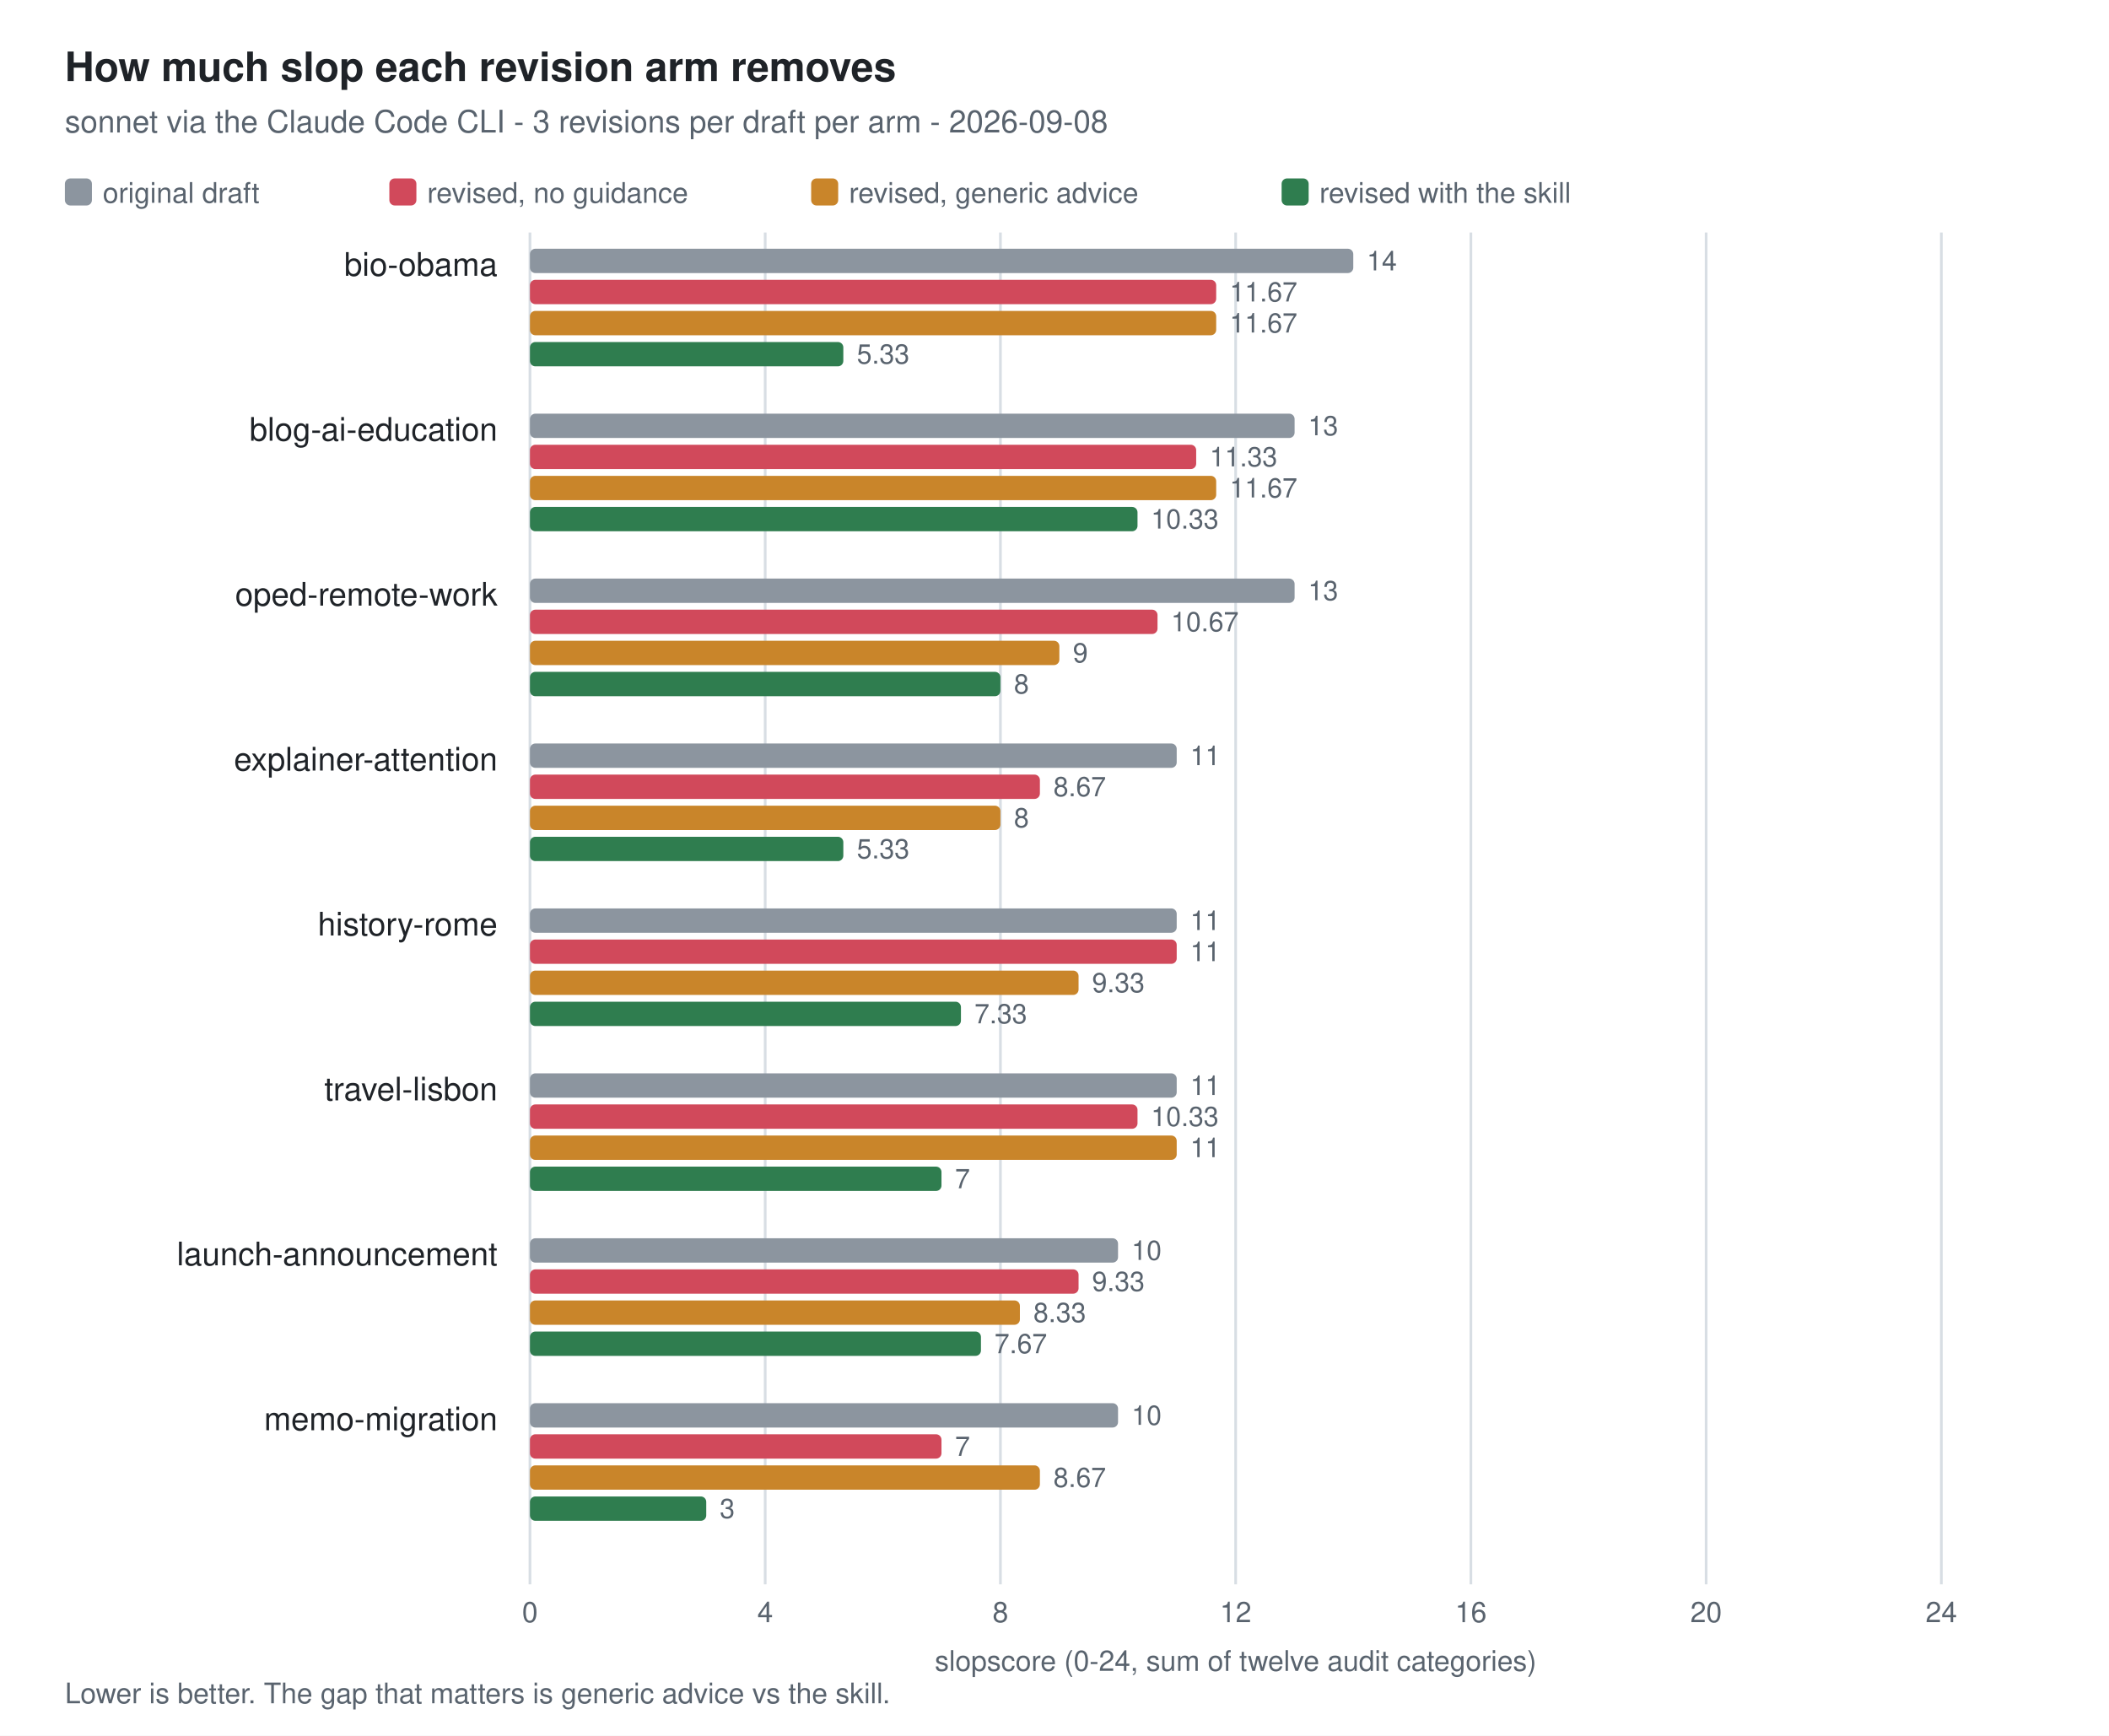
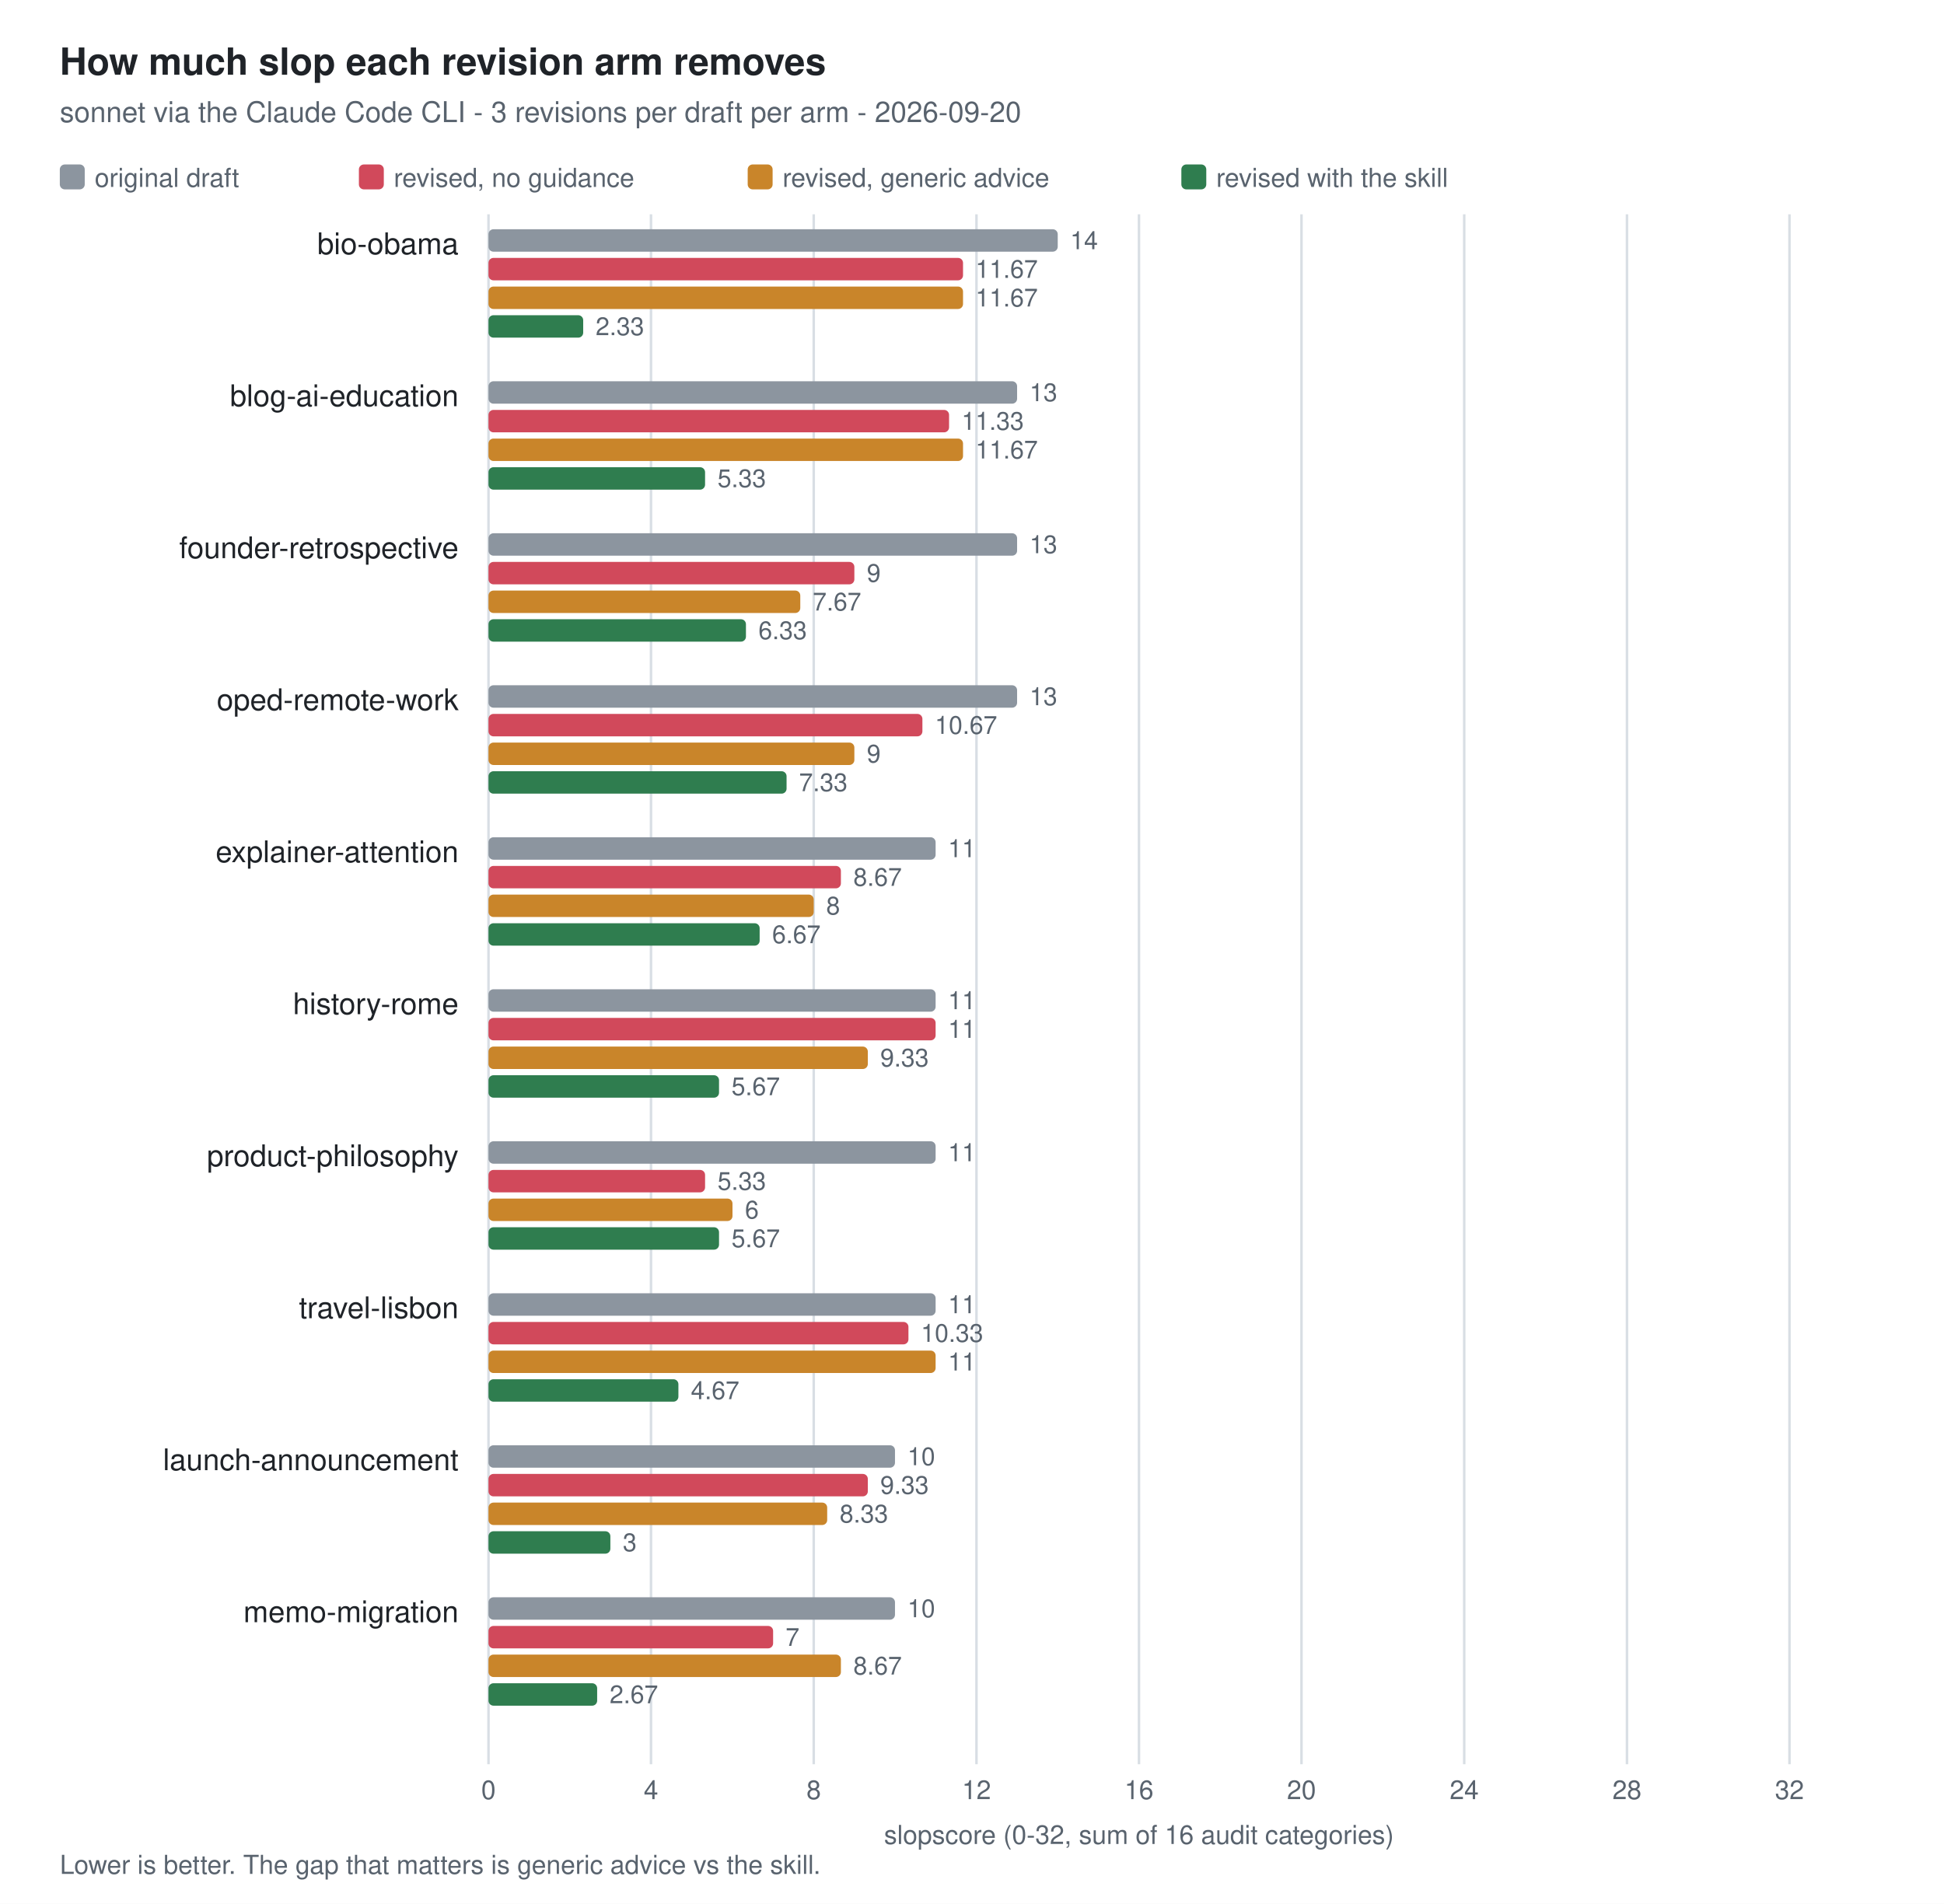
- <svg xmlns="http://www.w3.org/2000/svg" width="780" height="642" viewBox="0 0 780 642" role="img" aria-label="How much slop each revision arm removes">
+ <svg xmlns="http://www.w3.org/2000/svg" width="780" height="764" viewBox="0 0 780 764" role="img" aria-label="How much slop each revision arm removes">
  <style>text{font-family:-apple-system,BlinkMacSystemFont,'Segoe UI',Helvetica,Arial,sans-serif}.t{font-size:15px;font-weight:600}.s{font-size:11.5px}.l{font-size:12px}.n{font-size:10px}.a{font-size:10.5px}</style>
-   <rect width="780" height="642" fill="#ffffff" />
+   <rect width="780" height="764" fill="#ffffff" />
  <text class="t" x="24" y="30" fill="#1f2328">How much slop each revision arm removes</text>
-   <text class="s" x="24" y="49" fill="#59636e">sonnet via the Claude Code CLI - 3 revisions per draft per arm - 2026-09-08</text>
+   <text class="s" x="24" y="49" fill="#59636e">sonnet via the Claude Code CLI - 3 revisions per draft per arm - 2026-09-20</text>
  <rect x="24" y="66" width="10" height="10" rx="2" fill="#8c959f" />
  <text class="a" x="38" y="75" fill="#59636e">original draft</text>
  <rect x="144" y="66" width="10" height="10" rx="2" fill="#d1495b" />
  <text class="a" x="158" y="75" fill="#59636e">revised, no guidance</text>
  <rect x="300" y="66" width="10" height="10" rx="2" fill="#c9852a" />
  <text class="a" x="314" y="75" fill="#59636e">revised, generic advice</text>
  <rect x="474" y="66" width="10" height="10" rx="2" fill="#2f7d4f" />
  <text class="a" x="488" y="75" fill="#59636e">revised with the skill</text>
-   <line x1="196.0" y1="86" x2="196.0" y2="586" stroke="#d8dee4" stroke-width="1" />
-   <text class="a" x="196.0" y="600" text-anchor="middle" fill="#59636e">0</text>
-   <line x1="283.0" y1="86" x2="283.0" y2="586" stroke="#d8dee4" stroke-width="1" />
-   <text class="a" x="283.0" y="600" text-anchor="middle" fill="#59636e">4</text>
-   <line x1="370.0" y1="86" x2="370.0" y2="586" stroke="#d8dee4" stroke-width="1" />
-   <text class="a" x="370.0" y="600" text-anchor="middle" fill="#59636e">8</text>
-   <line x1="457.0" y1="86" x2="457.0" y2="586" stroke="#d8dee4" stroke-width="1" />
-   <text class="a" x="457.0" y="600" text-anchor="middle" fill="#59636e">12</text>
-   <line x1="544.0" y1="86" x2="544.0" y2="586" stroke="#d8dee4" stroke-width="1" />
-   <text class="a" x="544.0" y="600" text-anchor="middle" fill="#59636e">16</text>
-   <line x1="631.0" y1="86" x2="631.0" y2="586" stroke="#d8dee4" stroke-width="1" />
-   <text class="a" x="631.0" y="600" text-anchor="middle" fill="#59636e">20</text>
-   <line x1="718.0" y1="86" x2="718.0" y2="586" stroke="#d8dee4" stroke-width="1" />
-   <text class="a" x="718.0" y="600" text-anchor="middle" fill="#59636e">24</text>
-   <text class="a" x="457.0" y="618" text-anchor="middle" fill="#59636e">slopscore (0-24, sum of twelve audit categories)</text>
-   <text class="a" x="24" y="630" fill="#59636e">Lower is better. The gap that matters is generic advice vs the skill.</text>
+   <line x1="196.0" y1="86" x2="196.0" y2="708" stroke="#d8dee4" stroke-width="1" />
+   <text class="a" x="196.0" y="722" text-anchor="middle" fill="#59636e">0</text>
+   <line x1="261.2" y1="86" x2="261.2" y2="708" stroke="#d8dee4" stroke-width="1" />
+   <text class="a" x="261.2" y="722" text-anchor="middle" fill="#59636e">4</text>
+   <line x1="326.5" y1="86" x2="326.5" y2="708" stroke="#d8dee4" stroke-width="1" />
+   <text class="a" x="326.5" y="722" text-anchor="middle" fill="#59636e">8</text>
+   <line x1="391.8" y1="86" x2="391.8" y2="708" stroke="#d8dee4" stroke-width="1" />
+   <text class="a" x="391.8" y="722" text-anchor="middle" fill="#59636e">12</text>
+   <line x1="457.0" y1="86" x2="457.0" y2="708" stroke="#d8dee4" stroke-width="1" />
+   <text class="a" x="457.0" y="722" text-anchor="middle" fill="#59636e">16</text>
+   <line x1="522.2" y1="86" x2="522.2" y2="708" stroke="#d8dee4" stroke-width="1" />
+   <text class="a" x="522.2" y="722" text-anchor="middle" fill="#59636e">20</text>
+   <line x1="587.5" y1="86" x2="587.5" y2="708" stroke="#d8dee4" stroke-width="1" />
+   <text class="a" x="587.5" y="722" text-anchor="middle" fill="#59636e">24</text>
+   <line x1="652.8" y1="86" x2="652.8" y2="708" stroke="#d8dee4" stroke-width="1" />
+   <text class="a" x="652.8" y="722" text-anchor="middle" fill="#59636e">28</text>
+   <line x1="718.0" y1="86" x2="718.0" y2="708" stroke="#d8dee4" stroke-width="1" />
+   <text class="a" x="718.0" y="722" text-anchor="middle" fill="#59636e">32</text>
+   <text class="a" x="457.0" y="740" text-anchor="middle" fill="#59636e">slopscore (0-32, sum of 16 audit categories)</text>
+   <text class="a" x="24" y="752" fill="#59636e">Lower is better. The gap that matters is generic advice vs the skill.</text>
  <text class="l" x="184" y="102.0" text-anchor="end" fill="#1f2328">bio-obama</text>
-   <rect x="196" y="92.0" width="304.5" height="9" rx="2" fill="#8c959f" />
-   <text class="n" x="505.5" y="100.0" fill="#59636e">14</text>
-   <rect x="196" y="103.5" width="253.8" height="9" rx="2" fill="#d1495b" />
-   <text class="n" x="454.8" y="111.5" fill="#59636e">11.67</text>
-   <rect x="196" y="115.0" width="253.8" height="9" rx="2" fill="#c9852a" />
-   <text class="n" x="454.8" y="123.0" fill="#59636e">11.67</text>
-   <rect x="196" y="126.5" width="115.9" height="9" rx="2" fill="#2f7d4f" />
-   <text class="n" x="316.9" y="134.5" fill="#59636e">5.33</text>
+   <rect x="196" y="92.0" width="228.4" height="9" rx="2" fill="#8c959f" />
+   <text class="n" x="429.4" y="100.0" fill="#59636e">14</text>
+   <rect x="196" y="103.5" width="190.4" height="9" rx="2" fill="#d1495b" />
+   <text class="n" x="391.4" y="111.5" fill="#59636e">11.67</text>
+   <rect x="196" y="115.0" width="190.4" height="9" rx="2" fill="#c9852a" />
+   <text class="n" x="391.4" y="123.0" fill="#59636e">11.67</text>
+   <rect x="196" y="126.5" width="38.0" height="9" rx="2" fill="#2f7d4f" />
+   <text class="n" x="239.0" y="134.5" fill="#59636e">2.33</text>
  <text class="l" x="184" y="163.0" text-anchor="end" fill="#1f2328">blog-ai-education</text>
-   <rect x="196" y="153.0" width="282.8" height="9" rx="2" fill="#8c959f" />
-   <text class="n" x="483.8" y="161.0" fill="#59636e">13</text>
-   <rect x="196" y="164.5" width="246.4" height="9" rx="2" fill="#d1495b" />
-   <text class="n" x="447.4" y="172.5" fill="#59636e">11.33</text>
-   <rect x="196" y="176.0" width="253.8" height="9" rx="2" fill="#c9852a" />
-   <text class="n" x="454.8" y="184.0" fill="#59636e">11.67</text>
-   <rect x="196" y="187.5" width="224.7" height="9" rx="2" fill="#2f7d4f" />
-   <text class="n" x="425.7" y="195.5" fill="#59636e">10.33</text>
-   <text class="l" x="184" y="224.0" text-anchor="end" fill="#1f2328">oped-remote-work</text>
-   <rect x="196" y="214.0" width="282.8" height="9" rx="2" fill="#8c959f" />
-   <text class="n" x="483.8" y="222.0" fill="#59636e">13</text>
-   <rect x="196" y="225.5" width="232.1" height="9" rx="2" fill="#d1495b" />
-   <text class="n" x="433.1" y="233.5" fill="#59636e">10.67</text>
-   <rect x="196" y="237.0" width="195.8" height="9" rx="2" fill="#c9852a" />
-   <text class="n" x="396.8" y="245.0" fill="#59636e">9</text>
-   <rect x="196" y="248.5" width="174.0" height="9" rx="2" fill="#2f7d4f" />
-   <text class="n" x="375.0" y="256.5" fill="#59636e">8</text>
-   <text class="l" x="184" y="285.0" text-anchor="end" fill="#1f2328">explainer-attention</text>
-   <rect x="196" y="275.0" width="239.2" height="9" rx="2" fill="#8c959f" />
-   <text class="n" x="440.2" y="283.0" fill="#59636e">11</text>
-   <rect x="196" y="286.5" width="188.6" height="9" rx="2" fill="#d1495b" />
-   <text class="n" x="389.6" y="294.5" fill="#59636e">8.67</text>
-   <rect x="196" y="298.0" width="174.0" height="9" rx="2" fill="#c9852a" />
-   <text class="n" x="375.0" y="306.0" fill="#59636e">8</text>
-   <rect x="196" y="309.5" width="115.9" height="9" rx="2" fill="#2f7d4f" />
-   <text class="n" x="316.9" y="317.5" fill="#59636e">5.33</text>
-   <text class="l" x="184" y="346.0" text-anchor="end" fill="#1f2328">history-rome</text>
-   <rect x="196" y="336.0" width="239.2" height="9" rx="2" fill="#8c959f" />
-   <text class="n" x="440.2" y="344.0" fill="#59636e">11</text>
-   <rect x="196" y="347.5" width="239.2" height="9" rx="2" fill="#d1495b" />
-   <text class="n" x="440.2" y="355.5" fill="#59636e">11</text>
-   <rect x="196" y="359.0" width="202.9" height="9" rx="2" fill="#c9852a" />
-   <text class="n" x="403.9" y="367.0" fill="#59636e">9.33</text>
-   <rect x="196" y="370.5" width="159.4" height="9" rx="2" fill="#2f7d4f" />
-   <text class="n" x="360.4" y="378.5" fill="#59636e">7.33</text>
-   <text class="l" x="184" y="407.0" text-anchor="end" fill="#1f2328">travel-lisbon</text>
-   <rect x="196" y="397.0" width="239.2" height="9" rx="2" fill="#8c959f" />
-   <text class="n" x="440.2" y="405.0" fill="#59636e">11</text>
-   <rect x="196" y="408.5" width="224.7" height="9" rx="2" fill="#d1495b" />
-   <text class="n" x="425.7" y="416.5" fill="#59636e">10.33</text>
-   <rect x="196" y="420.0" width="239.2" height="9" rx="2" fill="#c9852a" />
-   <text class="n" x="440.2" y="428.0" fill="#59636e">11</text>
-   <rect x="196" y="431.5" width="152.2" height="9" rx="2" fill="#2f7d4f" />
-   <text class="n" x="353.2" y="439.5" fill="#59636e">7</text>
-   <text class="l" x="184" y="468.0" text-anchor="end" fill="#1f2328">launch-announcement</text>
-   <rect x="196" y="458.0" width="217.5" height="9" rx="2" fill="#8c959f" />
-   <text class="n" x="418.5" y="466.0" fill="#59636e">10</text>
-   <rect x="196" y="469.5" width="202.9" height="9" rx="2" fill="#d1495b" />
-   <text class="n" x="403.9" y="477.5" fill="#59636e">9.33</text>
-   <rect x="196" y="481.0" width="181.2" height="9" rx="2" fill="#c9852a" />
-   <text class="n" x="382.2" y="489.0" fill="#59636e">8.33</text>
-   <rect x="196" y="492.5" width="166.8" height="9" rx="2" fill="#2f7d4f" />
-   <text class="n" x="367.8" y="500.5" fill="#59636e">7.67</text>
-   <text class="l" x="184" y="529.0" text-anchor="end" fill="#1f2328">memo-migration</text>
-   <rect x="196" y="519.0" width="217.5" height="9" rx="2" fill="#8c959f" />
-   <text class="n" x="418.5" y="527.0" fill="#59636e">10</text>
-   <rect x="196" y="530.5" width="152.2" height="9" rx="2" fill="#d1495b" />
-   <text class="n" x="353.2" y="538.5" fill="#59636e">7</text>
-   <rect x="196" y="542.0" width="188.6" height="9" rx="2" fill="#c9852a" />
-   <text class="n" x="389.6" y="550.0" fill="#59636e">8.67</text>
-   <rect x="196" y="553.5" width="65.2" height="9" rx="2" fill="#2f7d4f" />
-   <text class="n" x="266.2" y="561.5" fill="#59636e">3</text>
+   <rect x="196" y="153.0" width="212.1" height="9" rx="2" fill="#8c959f" />
+   <text class="n" x="413.1" y="161.0" fill="#59636e">13</text>
+   <rect x="196" y="164.5" width="184.8" height="9" rx="2" fill="#d1495b" />
+   <text class="n" x="385.8" y="172.5" fill="#59636e">11.33</text>
+   <rect x="196" y="176.0" width="190.4" height="9" rx="2" fill="#c9852a" />
+   <text class="n" x="391.4" y="184.0" fill="#59636e">11.67</text>
+   <rect x="196" y="187.5" width="86.9" height="9" rx="2" fill="#2f7d4f" />
+   <text class="n" x="287.9" y="195.5" fill="#59636e">5.33</text>
+   <text class="l" x="184" y="224.0" text-anchor="end" fill="#1f2328">founder-retrospective</text>
+   <rect x="196" y="214.0" width="212.1" height="9" rx="2" fill="#8c959f" />
+   <text class="n" x="413.1" y="222.0" fill="#59636e">13</text>
+   <rect x="196" y="225.5" width="146.8" height="9" rx="2" fill="#d1495b" />
+   <text class="n" x="347.8" y="233.5" fill="#59636e">9</text>
+   <rect x="196" y="237.0" width="125.1" height="9" rx="2" fill="#c9852a" />
+   <text class="n" x="326.1" y="245.0" fill="#59636e">7.67</text>
+   <rect x="196" y="248.5" width="103.3" height="9" rx="2" fill="#2f7d4f" />
+   <text class="n" x="304.3" y="256.5" fill="#59636e">6.33</text>
+   <text class="l" x="184" y="285.0" text-anchor="end" fill="#1f2328">oped-remote-work</text>
+   <rect x="196" y="275.0" width="212.1" height="9" rx="2" fill="#8c959f" />
+   <text class="n" x="413.1" y="283.0" fill="#59636e">13</text>
+   <rect x="196" y="286.5" width="174.1" height="9" rx="2" fill="#d1495b" />
+   <text class="n" x="375.1" y="294.5" fill="#59636e">10.67</text>
+   <rect x="196" y="298.0" width="146.8" height="9" rx="2" fill="#c9852a" />
+   <text class="n" x="347.8" y="306.0" fill="#59636e">9</text>
+   <rect x="196" y="309.5" width="119.6" height="9" rx="2" fill="#2f7d4f" />
+   <text class="n" x="320.6" y="317.5" fill="#59636e">7.33</text>
+   <text class="l" x="184" y="346.0" text-anchor="end" fill="#1f2328">explainer-attention</text>
+   <rect x="196" y="336.0" width="179.4" height="9" rx="2" fill="#8c959f" />
+   <text class="n" x="380.4" y="344.0" fill="#59636e">11</text>
+   <rect x="196" y="347.5" width="141.4" height="9" rx="2" fill="#d1495b" />
+   <text class="n" x="342.4" y="355.5" fill="#59636e">8.67</text>
+   <rect x="196" y="359.0" width="130.5" height="9" rx="2" fill="#c9852a" />
+   <text class="n" x="331.5" y="367.0" fill="#59636e">8</text>
+   <rect x="196" y="370.5" width="108.8" height="9" rx="2" fill="#2f7d4f" />
+   <text class="n" x="309.8" y="378.5" fill="#59636e">6.67</text>
+   <text class="l" x="184" y="407.0" text-anchor="end" fill="#1f2328">history-rome</text>
+   <rect x="196" y="397.0" width="179.4" height="9" rx="2" fill="#8c959f" />
+   <text class="n" x="380.4" y="405.0" fill="#59636e">11</text>
+   <rect x="196" y="408.5" width="179.4" height="9" rx="2" fill="#d1495b" />
+   <text class="n" x="380.4" y="416.5" fill="#59636e">11</text>
+   <rect x="196" y="420.0" width="152.2" height="9" rx="2" fill="#c9852a" />
+   <text class="n" x="353.2" y="428.0" fill="#59636e">9.33</text>
+   <rect x="196" y="431.5" width="92.5" height="9" rx="2" fill="#2f7d4f" />
+   <text class="n" x="293.5" y="439.5" fill="#59636e">5.67</text>
+   <text class="l" x="184" y="468.0" text-anchor="end" fill="#1f2328">product-philosophy</text>
+   <rect x="196" y="458.0" width="179.4" height="9" rx="2" fill="#8c959f" />
+   <text class="n" x="380.4" y="466.0" fill="#59636e">11</text>
+   <rect x="196" y="469.5" width="86.9" height="9" rx="2" fill="#d1495b" />
+   <text class="n" x="287.9" y="477.5" fill="#59636e">5.33</text>
+   <rect x="196" y="481.0" width="97.9" height="9" rx="2" fill="#c9852a" />
+   <text class="n" x="298.9" y="489.0" fill="#59636e">6</text>
+   <rect x="196" y="492.5" width="92.5" height="9" rx="2" fill="#2f7d4f" />
+   <text class="n" x="293.5" y="500.5" fill="#59636e">5.67</text>
+   <text class="l" x="184" y="529.0" text-anchor="end" fill="#1f2328">travel-lisbon</text>
+   <rect x="196" y="519.0" width="179.4" height="9" rx="2" fill="#8c959f" />
+   <text class="n" x="380.4" y="527.0" fill="#59636e">11</text>
+   <rect x="196" y="530.5" width="168.5" height="9" rx="2" fill="#d1495b" />
+   <text class="n" x="369.5" y="538.5" fill="#59636e">10.33</text>
+   <rect x="196" y="542.0" width="179.4" height="9" rx="2" fill="#c9852a" />
+   <text class="n" x="380.4" y="550.0" fill="#59636e">11</text>
+   <rect x="196" y="553.5" width="76.2" height="9" rx="2" fill="#2f7d4f" />
+   <text class="n" x="277.2" y="561.5" fill="#59636e">4.67</text>
+   <text class="l" x="184" y="590.0" text-anchor="end" fill="#1f2328">launch-announcement</text>
+   <rect x="196" y="580.0" width="163.1" height="9" rx="2" fill="#8c959f" />
+   <text class="n" x="364.1" y="588.0" fill="#59636e">10</text>
+   <rect x="196" y="591.5" width="152.2" height="9" rx="2" fill="#d1495b" />
+   <text class="n" x="353.2" y="599.5" fill="#59636e">9.33</text>
+   <rect x="196" y="603.0" width="135.9" height="9" rx="2" fill="#c9852a" />
+   <text class="n" x="336.9" y="611.0" fill="#59636e">8.33</text>
+   <rect x="196" y="614.5" width="48.9" height="9" rx="2" fill="#2f7d4f" />
+   <text class="n" x="249.9" y="622.5" fill="#59636e">3</text>
+   <text class="l" x="184" y="651.0" text-anchor="end" fill="#1f2328">memo-migration</text>
+   <rect x="196" y="641.0" width="163.1" height="9" rx="2" fill="#8c959f" />
+   <text class="n" x="364.1" y="649.0" fill="#59636e">10</text>
+   <rect x="196" y="652.5" width="114.2" height="9" rx="2" fill="#d1495b" />
+   <text class="n" x="315.2" y="660.5" fill="#59636e">7</text>
+   <rect x="196" y="664.0" width="141.4" height="9" rx="2" fill="#c9852a" />
+   <text class="n" x="342.4" y="672.0" fill="#59636e">8.67</text>
+   <rect x="196" y="675.5" width="43.6" height="9" rx="2" fill="#2f7d4f" />
+   <text class="n" x="244.6" y="683.5" fill="#59636e">2.67</text>
</svg>
